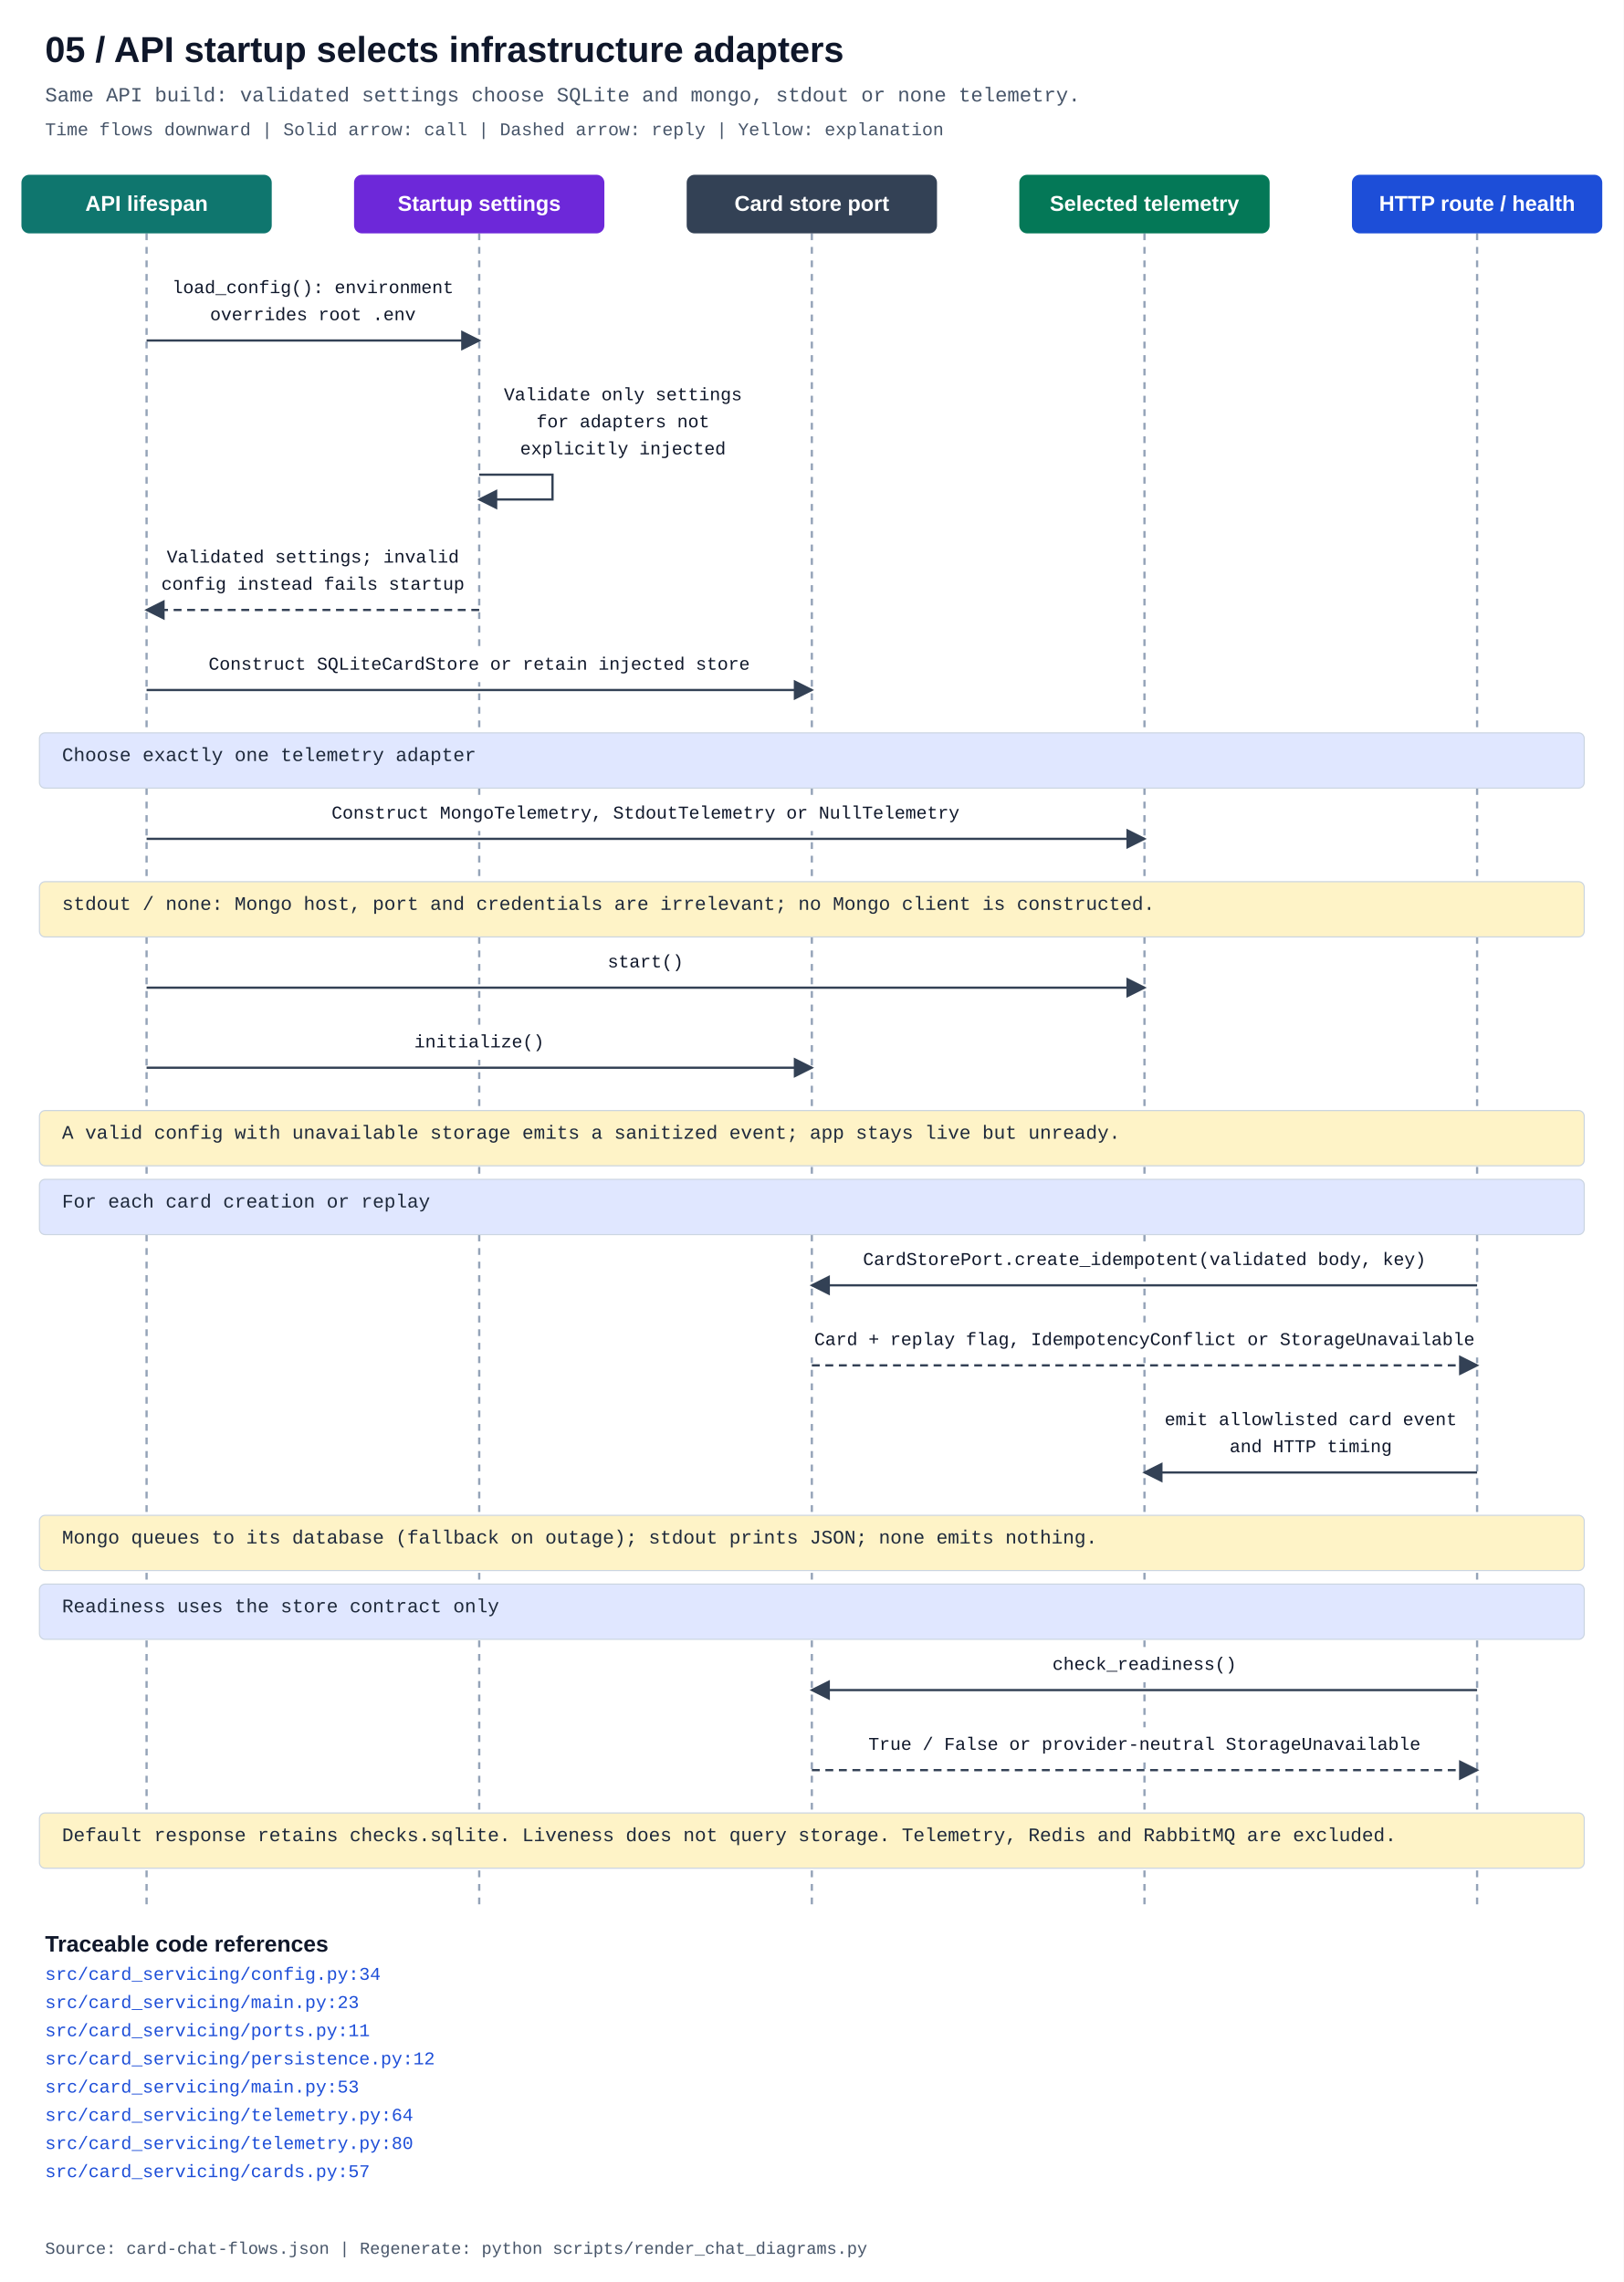
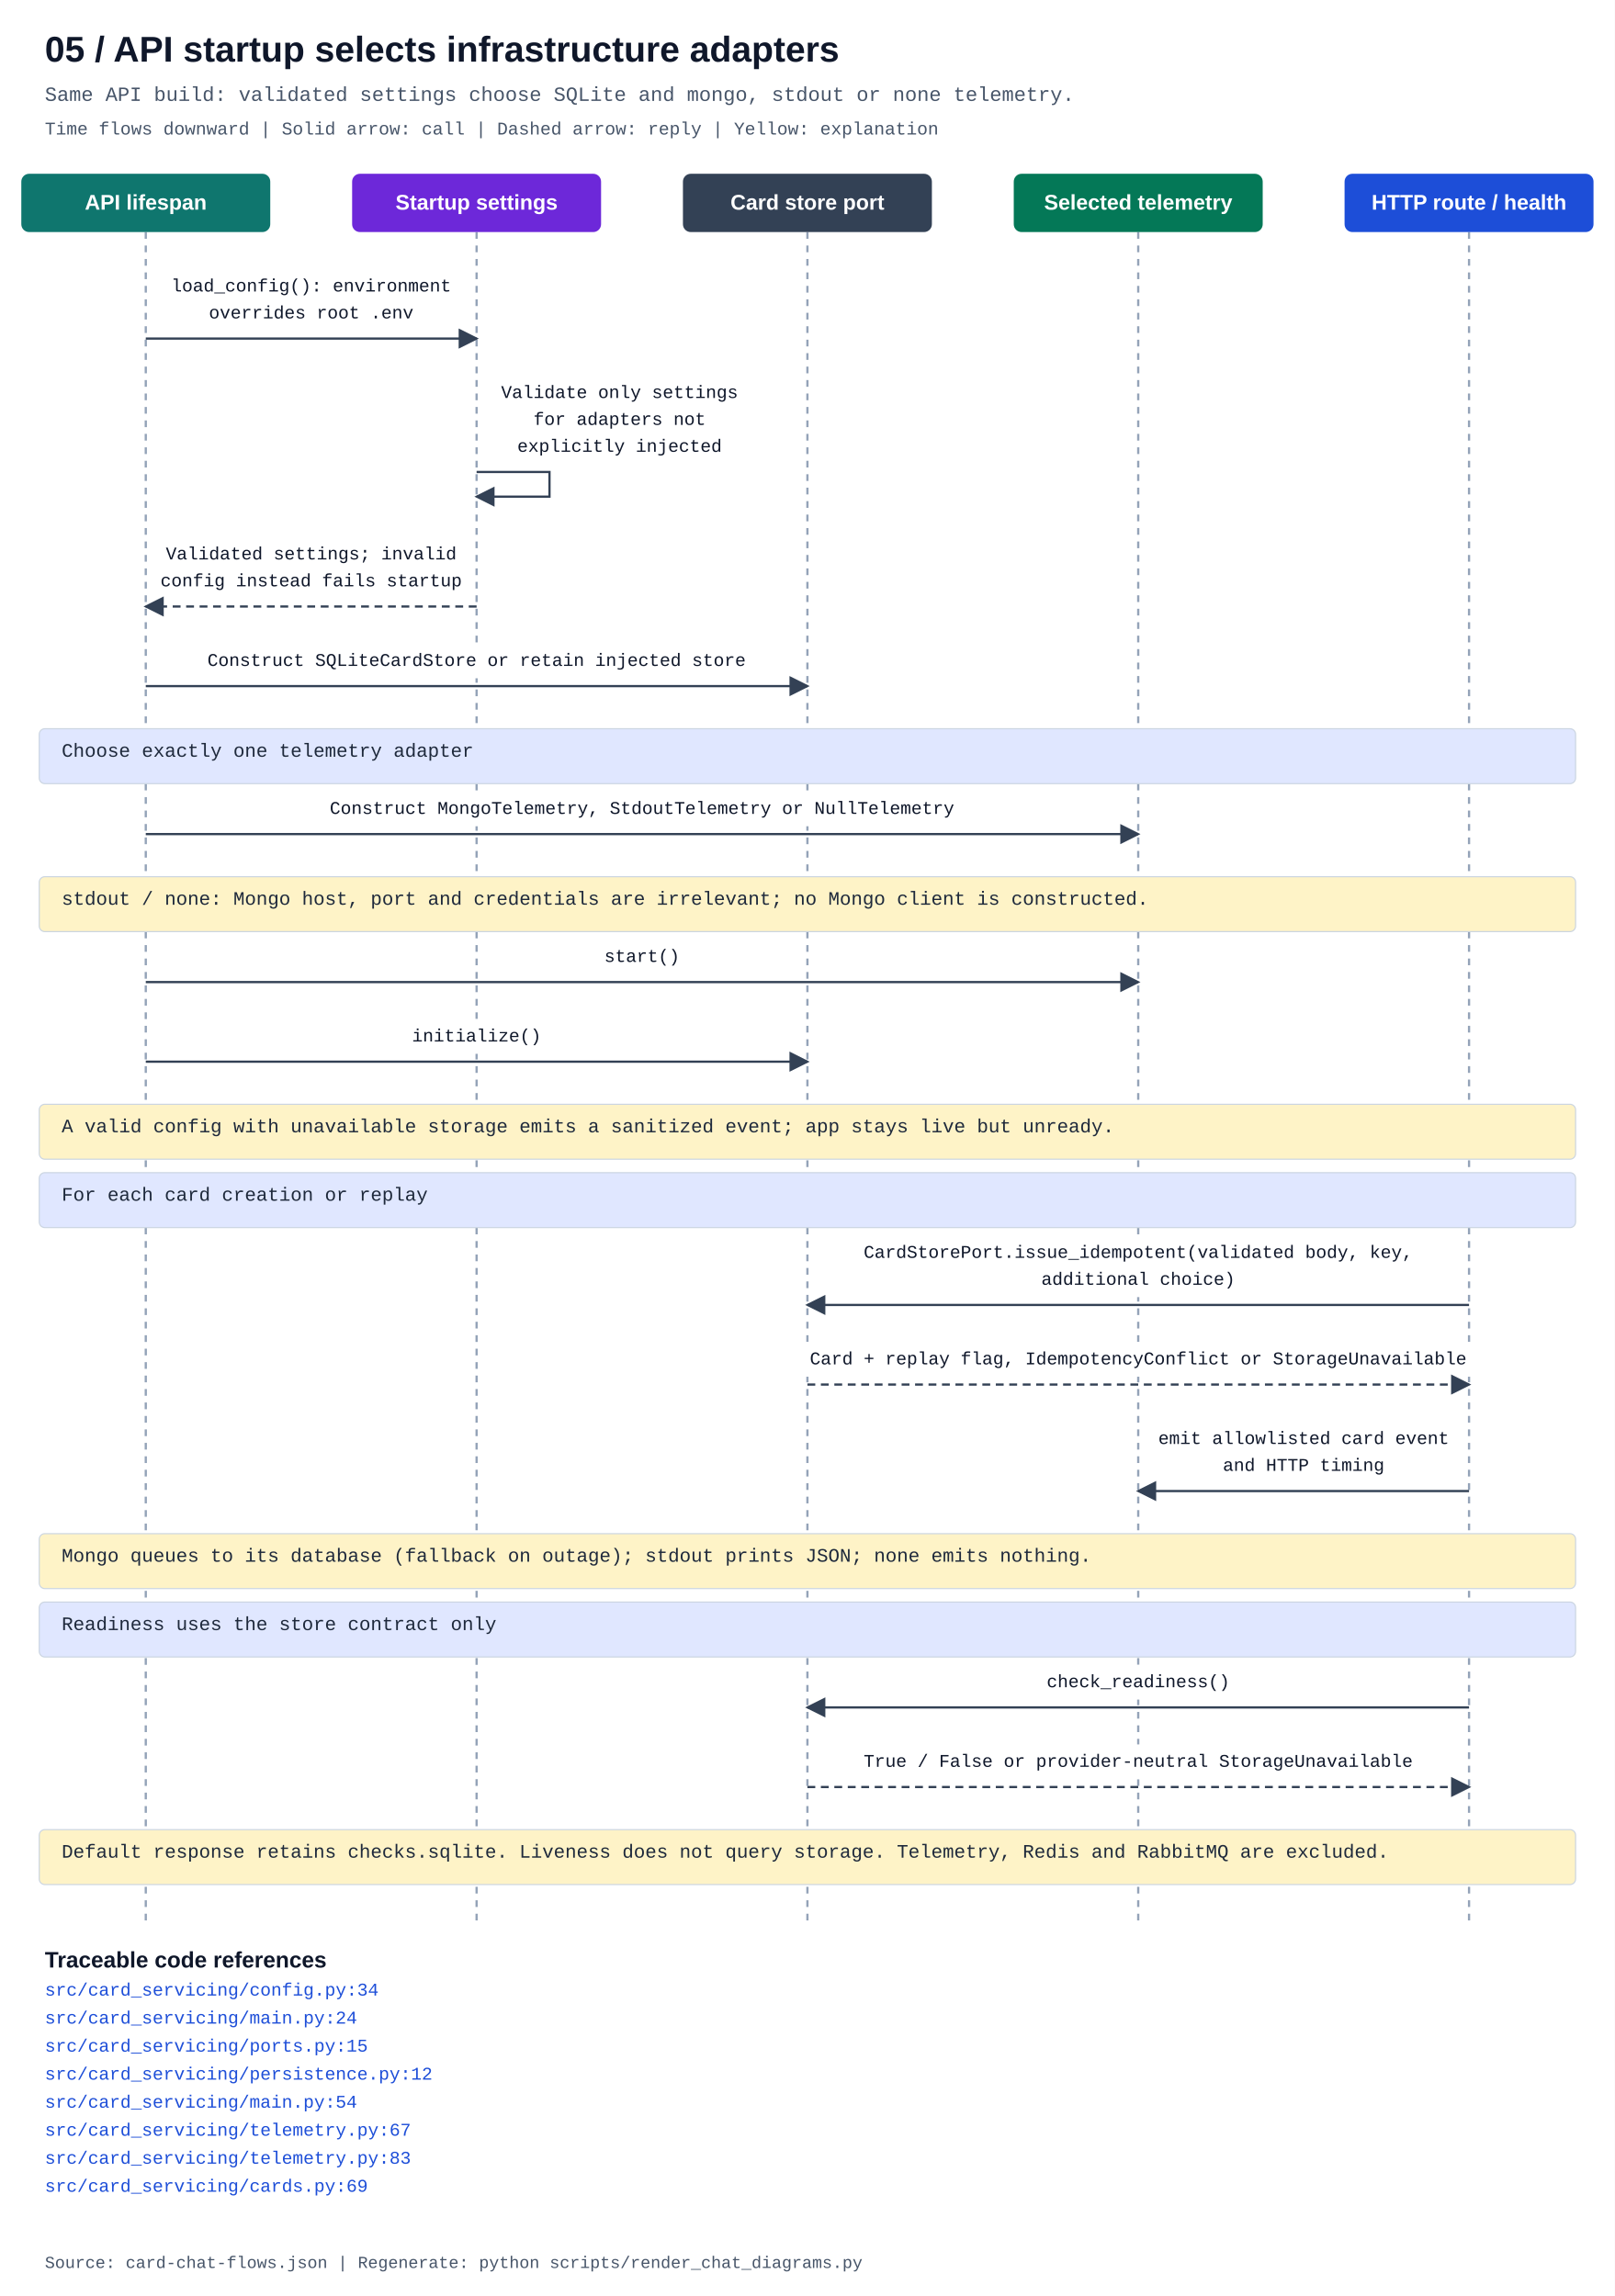
- <svg xmlns="http://www.w3.org/2000/svg" width="1440" height="2024" viewBox="0 0 1440 2024" role="img" aria-labelledby="title description">
+ <svg xmlns="http://www.w3.org/2000/svg" width="1440" height="2048" viewBox="0 0 1440 2048" role="img" aria-labelledby="title description">
  <defs>
    <marker id="arrow" markerWidth="9" markerHeight="9" refX="8" refY="4.5" orient="auto">
      <path d="M0 0 L9 4.5 L0 9" fill="#334155" />
    </marker>
  </defs>
  <style>text{font-family:Consolas,"Liberation Mono",monospace}.heading{font-family:Arial,sans-serif;font-weight:700}</style>
-   <rect width="1440" height="2024" fill="#fff" />
+   <rect width="1440" height="2048" fill="#fff" />
  <text x="40" y="55" class="heading" font-size="32" fill="#0f172a">05 / API startup selects infrastructure adapters</text>
  <text x="40" y="90" font-size="18" fill="#475569">Same API build: validated settings choose SQLite and mongo, stdout or none telemetry.</text>
  <text x="40" y="120" font-size="16" fill="#475569">Time flows downward | Solid arrow: call | Dashed arrow: reply | Yellow: explanation</text>
-   <path d="M130.0 207 V1689" stroke="#94a3b8" stroke-width="2" stroke-dasharray="6 6" />
+   <path d="M130.0 207 V1713" stroke="#94a3b8" stroke-width="2" stroke-dasharray="6 6" />
  <rect x="19.0" y="155" width="222" height="52" rx="7" fill="#0f766e" />
  <text x="130.0" y="187" text-anchor="middle" class="heading" font-size="19" fill="white">API lifespan</text>
-   <path d="M425.0 207 V1689" stroke="#94a3b8" stroke-width="2" stroke-dasharray="6 6" />
+   <path d="M425.0 207 V1713" stroke="#94a3b8" stroke-width="2" stroke-dasharray="6 6" />
  <rect x="314.0" y="155" width="222" height="52" rx="7" fill="#6d28d9" />
  <text x="425.0" y="187" text-anchor="middle" class="heading" font-size="19" fill="white">Startup settings</text>
-   <path d="M720.0 207 V1689" stroke="#94a3b8" stroke-width="2" stroke-dasharray="6 6" />
+   <path d="M720.0 207 V1713" stroke="#94a3b8" stroke-width="2" stroke-dasharray="6 6" />
  <rect x="609.0" y="155" width="222" height="52" rx="7" fill="#334155" />
  <text x="720.0" y="187" text-anchor="middle" class="heading" font-size="19" fill="white">Card store port</text>
-   <path d="M1015.0 207 V1689" stroke="#94a3b8" stroke-width="2" stroke-dasharray="6 6" />
+   <path d="M1015.0 207 V1713" stroke="#94a3b8" stroke-width="2" stroke-dasharray="6 6" />
  <rect x="904.0" y="155" width="222" height="52" rx="7" fill="#047857" />
  <text x="1015.0" y="187" text-anchor="middle" class="heading" font-size="19" fill="white">Selected telemetry</text>
-   <path d="M1310.0 207 V1689" stroke="#94a3b8" stroke-width="2" stroke-dasharray="6 6" />
+   <path d="M1310.0 207 V1713" stroke="#94a3b8" stroke-width="2" stroke-dasharray="6 6" />
  <rect x="1199.0" y="155" width="222" height="52" rx="7" fill="#1d4ed8" />
  <text x="1310.0" y="187" text-anchor="middle" class="heading" font-size="19" fill="white">HTTP route / health</text>
  <rect x="146.0" y="240" width="263.0" height="55" fill="white" />
  <text x="277.5" y="260" text-anchor="middle" font-size="16" fill="#0f172a">load_config(): environment</text>
  <text x="277.5" y="284" text-anchor="middle" font-size="16" fill="#0f172a">overrides root .env</text>
  <path d="M130.0 302 H425.0" fill="none" stroke="#334155" stroke-width="2" marker-end="url(#arrow)" />
  <rect x="440.0" y="335" width="225.0" height="79" fill="white" />
  <text x="552.5" y="355" text-anchor="middle" font-size="16" fill="#0f172a">Validate only settings</text>
  <text x="552.5" y="379" text-anchor="middle" font-size="16" fill="#0f172a">for adapters not</text>
  <text x="552.5" y="403" text-anchor="middle" font-size="16" fill="#0f172a">explicitly injected</text>
  <path d="M425.0 421 H490.0 V443 H425.0" fill="none" stroke="#334155" stroke-width="2" marker-end="url(#arrow)" />
  <rect x="136.5" y="479" width="282.0" height="55" fill="white" />
  <text x="277.5" y="499" text-anchor="middle" font-size="16" fill="#0f172a">Validated settings; invalid</text>
  <text x="277.5" y="523" text-anchor="middle" font-size="16" fill="#0f172a">config instead fails startup</text>
  <path d="M425.0 541 H130.0" fill="none" stroke="#334155" stroke-width="2" stroke-dasharray="7 5" marker-end="url(#arrow)" />
  <rect x="179.5" y="574" width="491.0" height="31" fill="white" />
  <text x="425.0" y="594" text-anchor="middle" font-size="16" fill="#0f172a">Construct SQLiteCardStore or retain injected store</text>
  <path d="M130.0 612 H720.0" fill="none" stroke="#334155" stroke-width="2" marker-end="url(#arrow)" />
  <rect x="35" y="650" width="1370" height="49" rx="5" fill="#e0e7ff" stroke="#cbd5e1" />
  <text x="55" y="675" font-size="17" fill="#1e293b">Choose exactly one telemetry adapter</text>
  <rect x="289.0" y="706" width="567.0" height="31" fill="white" />
  <text x="572.5" y="726" text-anchor="middle" font-size="16" fill="#0f172a">Construct MongoTelemetry, StdoutTelemetry or NullTelemetry</text>
  <path d="M130.0 744 H1015.0" fill="none" stroke="#334155" stroke-width="2" marker-end="url(#arrow)" />
  <rect x="35" y="782" width="1370" height="49" rx="5" fill="#fef3c7" stroke="#cbd5e1" />
  <text x="55" y="807" font-size="17" fill="#1e293b">stdout / none: Mongo host, port and credentials are irrelevant; no Mongo client is constructed.</text>
  <rect x="531.25" y="838" width="82.5" height="31" fill="white" />
  <text x="572.5" y="858" text-anchor="middle" font-size="16" fill="#0f172a">start()</text>
  <path d="M130.0 876 H1015.0" fill="none" stroke="#334155" stroke-width="2" marker-end="url(#arrow)" />
  <rect x="360.0" y="909" width="130.0" height="31" fill="white" />
  <text x="425.0" y="929" text-anchor="middle" font-size="16" fill="#0f172a">initialize()</text>
  <path d="M130.0 947 H720.0" fill="none" stroke="#334155" stroke-width="2" marker-end="url(#arrow)" />
  <rect x="35" y="985" width="1370" height="49" rx="5" fill="#fef3c7" stroke="#cbd5e1" />
  <text x="55" y="1010" font-size="17" fill="#1e293b">A valid config with unavailable storage emits a sanitized event; app stays live but unready.</text>
  <rect x="35" y="1046" width="1370" height="49" rx="5" fill="#e0e7ff" stroke="#cbd5e1" />
  <text x="55" y="1071" font-size="17" fill="#1e293b">For each card creation or replay</text>
-   <rect x="760.0" y="1102" width="510.0" height="31" fill="white" />
-   <text x="1015.0" y="1122" text-anchor="middle" font-size="16" fill="#0f172a">CardStorePort.create_idempotent(validated body, key)</text>
-   <path d="M1310.0 1140 H720.0" fill="none" stroke="#334155" stroke-width="2" marker-end="url(#arrow)" />
-   <rect x="717.25" y="1173" width="595.5" height="31" fill="white" />
-   <text x="1015.0" y="1193" text-anchor="middle" font-size="16" fill="#0f172a">Card + replay flag, IdempotencyConflict or StorageUnavailable</text>
-   <path d="M720.0 1211 H1310.0" fill="none" stroke="#334155" stroke-width="2" stroke-dasharray="7 5" marker-end="url(#arrow)" />
-   <rect x="1026.25" y="1244" width="272.5" height="55" fill="white" />
-   <text x="1162.5" y="1264" text-anchor="middle" font-size="16" fill="#0f172a">emit allowlisted card event</text>
-   <text x="1162.5" y="1288" text-anchor="middle" font-size="16" fill="#0f172a">and HTTP timing</text>
-   <path d="M1310.0 1306 H1015.0" fill="none" stroke="#334155" stroke-width="2" marker-end="url(#arrow)" />
-   <rect x="35" y="1344" width="1370" height="49" rx="5" fill="#fef3c7" stroke="#cbd5e1" />
-   <text x="55" y="1369" font-size="17" fill="#1e293b">Mongo queues to its database (fallback on outage); stdout prints JSON; none emits nothing.</text>
-   <rect x="35" y="1405" width="1370" height="49" rx="5" fill="#e0e7ff" stroke="#cbd5e1" />
-   <text x="55" y="1430" font-size="17" fill="#1e293b">Readiness uses the store contract only</text>
-   <rect x="926.25" y="1461" width="177.5" height="31" fill="white" />
-   <text x="1015.0" y="1481" text-anchor="middle" font-size="16" fill="#0f172a">check_readiness()</text>
-   <path d="M1310.0 1499 H720.0" fill="none" stroke="#334155" stroke-width="2" marker-end="url(#arrow)" />
-   <rect x="764.75" y="1532" width="500.5" height="31" fill="white" />
-   <text x="1015.0" y="1552" text-anchor="middle" font-size="16" fill="#0f172a">True / False or provider-neutral StorageUnavailable</text>
-   <path d="M720.0 1570 H1310.0" fill="none" stroke="#334155" stroke-width="2" stroke-dasharray="7 5" marker-end="url(#arrow)" />
-   <rect x="35" y="1608" width="1370" height="49" rx="5" fill="#fef3c7" stroke="#cbd5e1" />
-   <text x="55" y="1633" font-size="17" fill="#1e293b">Default response retains checks.sqlite. Liveness does not query storage. Telemetry, Redis and RabbitMQ are excluded.</text>
-   <text x="40" y="1731" class="heading" font-size="20" fill="#0f172a">Traceable code references</text>
+   <rect x="764.75" y="1102" width="500.5" height="55" fill="white" />
+   <text x="1015.0" y="1122" text-anchor="middle" font-size="16" fill="#0f172a">CardStorePort.issue_idempotent(validated body, key,</text>
+   <text x="1015.0" y="1146" text-anchor="middle" font-size="16" fill="#0f172a">additional choice)</text>
+   <path d="M1310.0 1164 H720.0" fill="none" stroke="#334155" stroke-width="2" marker-end="url(#arrow)" />
+   <rect x="717.25" y="1197" width="595.5" height="31" fill="white" />
+   <text x="1015.0" y="1217" text-anchor="middle" font-size="16" fill="#0f172a">Card + replay flag, IdempotencyConflict or StorageUnavailable</text>
+   <path d="M720.0 1235 H1310.0" fill="none" stroke="#334155" stroke-width="2" stroke-dasharray="7 5" marker-end="url(#arrow)" />
+   <rect x="1026.25" y="1268" width="272.5" height="55" fill="white" />
+   <text x="1162.5" y="1288" text-anchor="middle" font-size="16" fill="#0f172a">emit allowlisted card event</text>
+   <text x="1162.5" y="1312" text-anchor="middle" font-size="16" fill="#0f172a">and HTTP timing</text>
+   <path d="M1310.0 1330 H1015.0" fill="none" stroke="#334155" stroke-width="2" marker-end="url(#arrow)" />
+   <rect x="35" y="1368" width="1370" height="49" rx="5" fill="#fef3c7" stroke="#cbd5e1" />
+   <text x="55" y="1393" font-size="17" fill="#1e293b">Mongo queues to its database (fallback on outage); stdout prints JSON; none emits nothing.</text>
+   <rect x="35" y="1429" width="1370" height="49" rx="5" fill="#e0e7ff" stroke="#cbd5e1" />
+   <text x="55" y="1454" font-size="17" fill="#1e293b">Readiness uses the store contract only</text>
+   <rect x="926.25" y="1485" width="177.5" height="31" fill="white" />
+   <text x="1015.0" y="1505" text-anchor="middle" font-size="16" fill="#0f172a">check_readiness()</text>
+   <path d="M1310.0 1523 H720.0" fill="none" stroke="#334155" stroke-width="2" marker-end="url(#arrow)" />
+   <rect x="764.75" y="1556" width="500.5" height="31" fill="white" />
+   <text x="1015.0" y="1576" text-anchor="middle" font-size="16" fill="#0f172a">True / False or provider-neutral StorageUnavailable</text>
+   <path d="M720.0 1594 H1310.0" fill="none" stroke="#334155" stroke-width="2" stroke-dasharray="7 5" marker-end="url(#arrow)" />
+   <rect x="35" y="1632" width="1370" height="49" rx="5" fill="#fef3c7" stroke="#cbd5e1" />
+   <text x="55" y="1657" font-size="17" fill="#1e293b">Default response retains checks.sqlite. Liveness does not query storage. Telemetry, Redis and RabbitMQ are excluded.</text>
+   <text x="40" y="1755" class="heading" font-size="20" fill="#0f172a">Traceable code references</text>
  <a href="../../src/card_servicing/config.py">
-     <text x="40" y="1756" font-size="16" fill="#1d4ed8">src/card_servicing/config.py:34</text>
+     <text x="40" y="1780" font-size="16" fill="#1d4ed8">src/card_servicing/config.py:34</text>
  </a>
  <a href="../../src/card_servicing/main.py">
-     <text x="40" y="1781" font-size="16" fill="#1d4ed8">src/card_servicing/main.py:23</text>
+     <text x="40" y="1805" font-size="16" fill="#1d4ed8">src/card_servicing/main.py:24</text>
  </a>
  <a href="../../src/card_servicing/ports.py">
-     <text x="40" y="1806" font-size="16" fill="#1d4ed8">src/card_servicing/ports.py:11</text>
+     <text x="40" y="1830" font-size="16" fill="#1d4ed8">src/card_servicing/ports.py:15</text>
  </a>
  <a href="../../src/card_servicing/persistence.py">
-     <text x="40" y="1831" font-size="16" fill="#1d4ed8">src/card_servicing/persistence.py:12</text>
+     <text x="40" y="1855" font-size="16" fill="#1d4ed8">src/card_servicing/persistence.py:12</text>
  </a>
  <a href="../../src/card_servicing/main.py">
-     <text x="40" y="1856" font-size="16" fill="#1d4ed8">src/card_servicing/main.py:53</text>
+     <text x="40" y="1880" font-size="16" fill="#1d4ed8">src/card_servicing/main.py:54</text>
  </a>
  <a href="../../src/card_servicing/telemetry.py">
-     <text x="40" y="1881" font-size="16" fill="#1d4ed8">src/card_servicing/telemetry.py:64</text>
+     <text x="40" y="1905" font-size="16" fill="#1d4ed8">src/card_servicing/telemetry.py:67</text>
  </a>
  <a href="../../src/card_servicing/telemetry.py">
-     <text x="40" y="1906" font-size="16" fill="#1d4ed8">src/card_servicing/telemetry.py:80</text>
+     <text x="40" y="1930" font-size="16" fill="#1d4ed8">src/card_servicing/telemetry.py:83</text>
  </a>
  <a href="../../src/card_servicing/cards.py">
-     <text x="40" y="1931" font-size="16" fill="#1d4ed8">src/card_servicing/cards.py:57</text>
+     <text x="40" y="1955" font-size="16" fill="#1d4ed8">src/card_servicing/cards.py:69</text>
  </a>
-   <text x="40" y="1999" font-size="15" fill="#475569">Source: card-chat-flows.json | Regenerate: python scripts/render_chat_diagrams.py</text>
+   <text x="40" y="2023" font-size="15" fill="#475569">Source: card-chat-flows.json | Regenerate: python scripts/render_chat_diagrams.py</text>
</svg>
